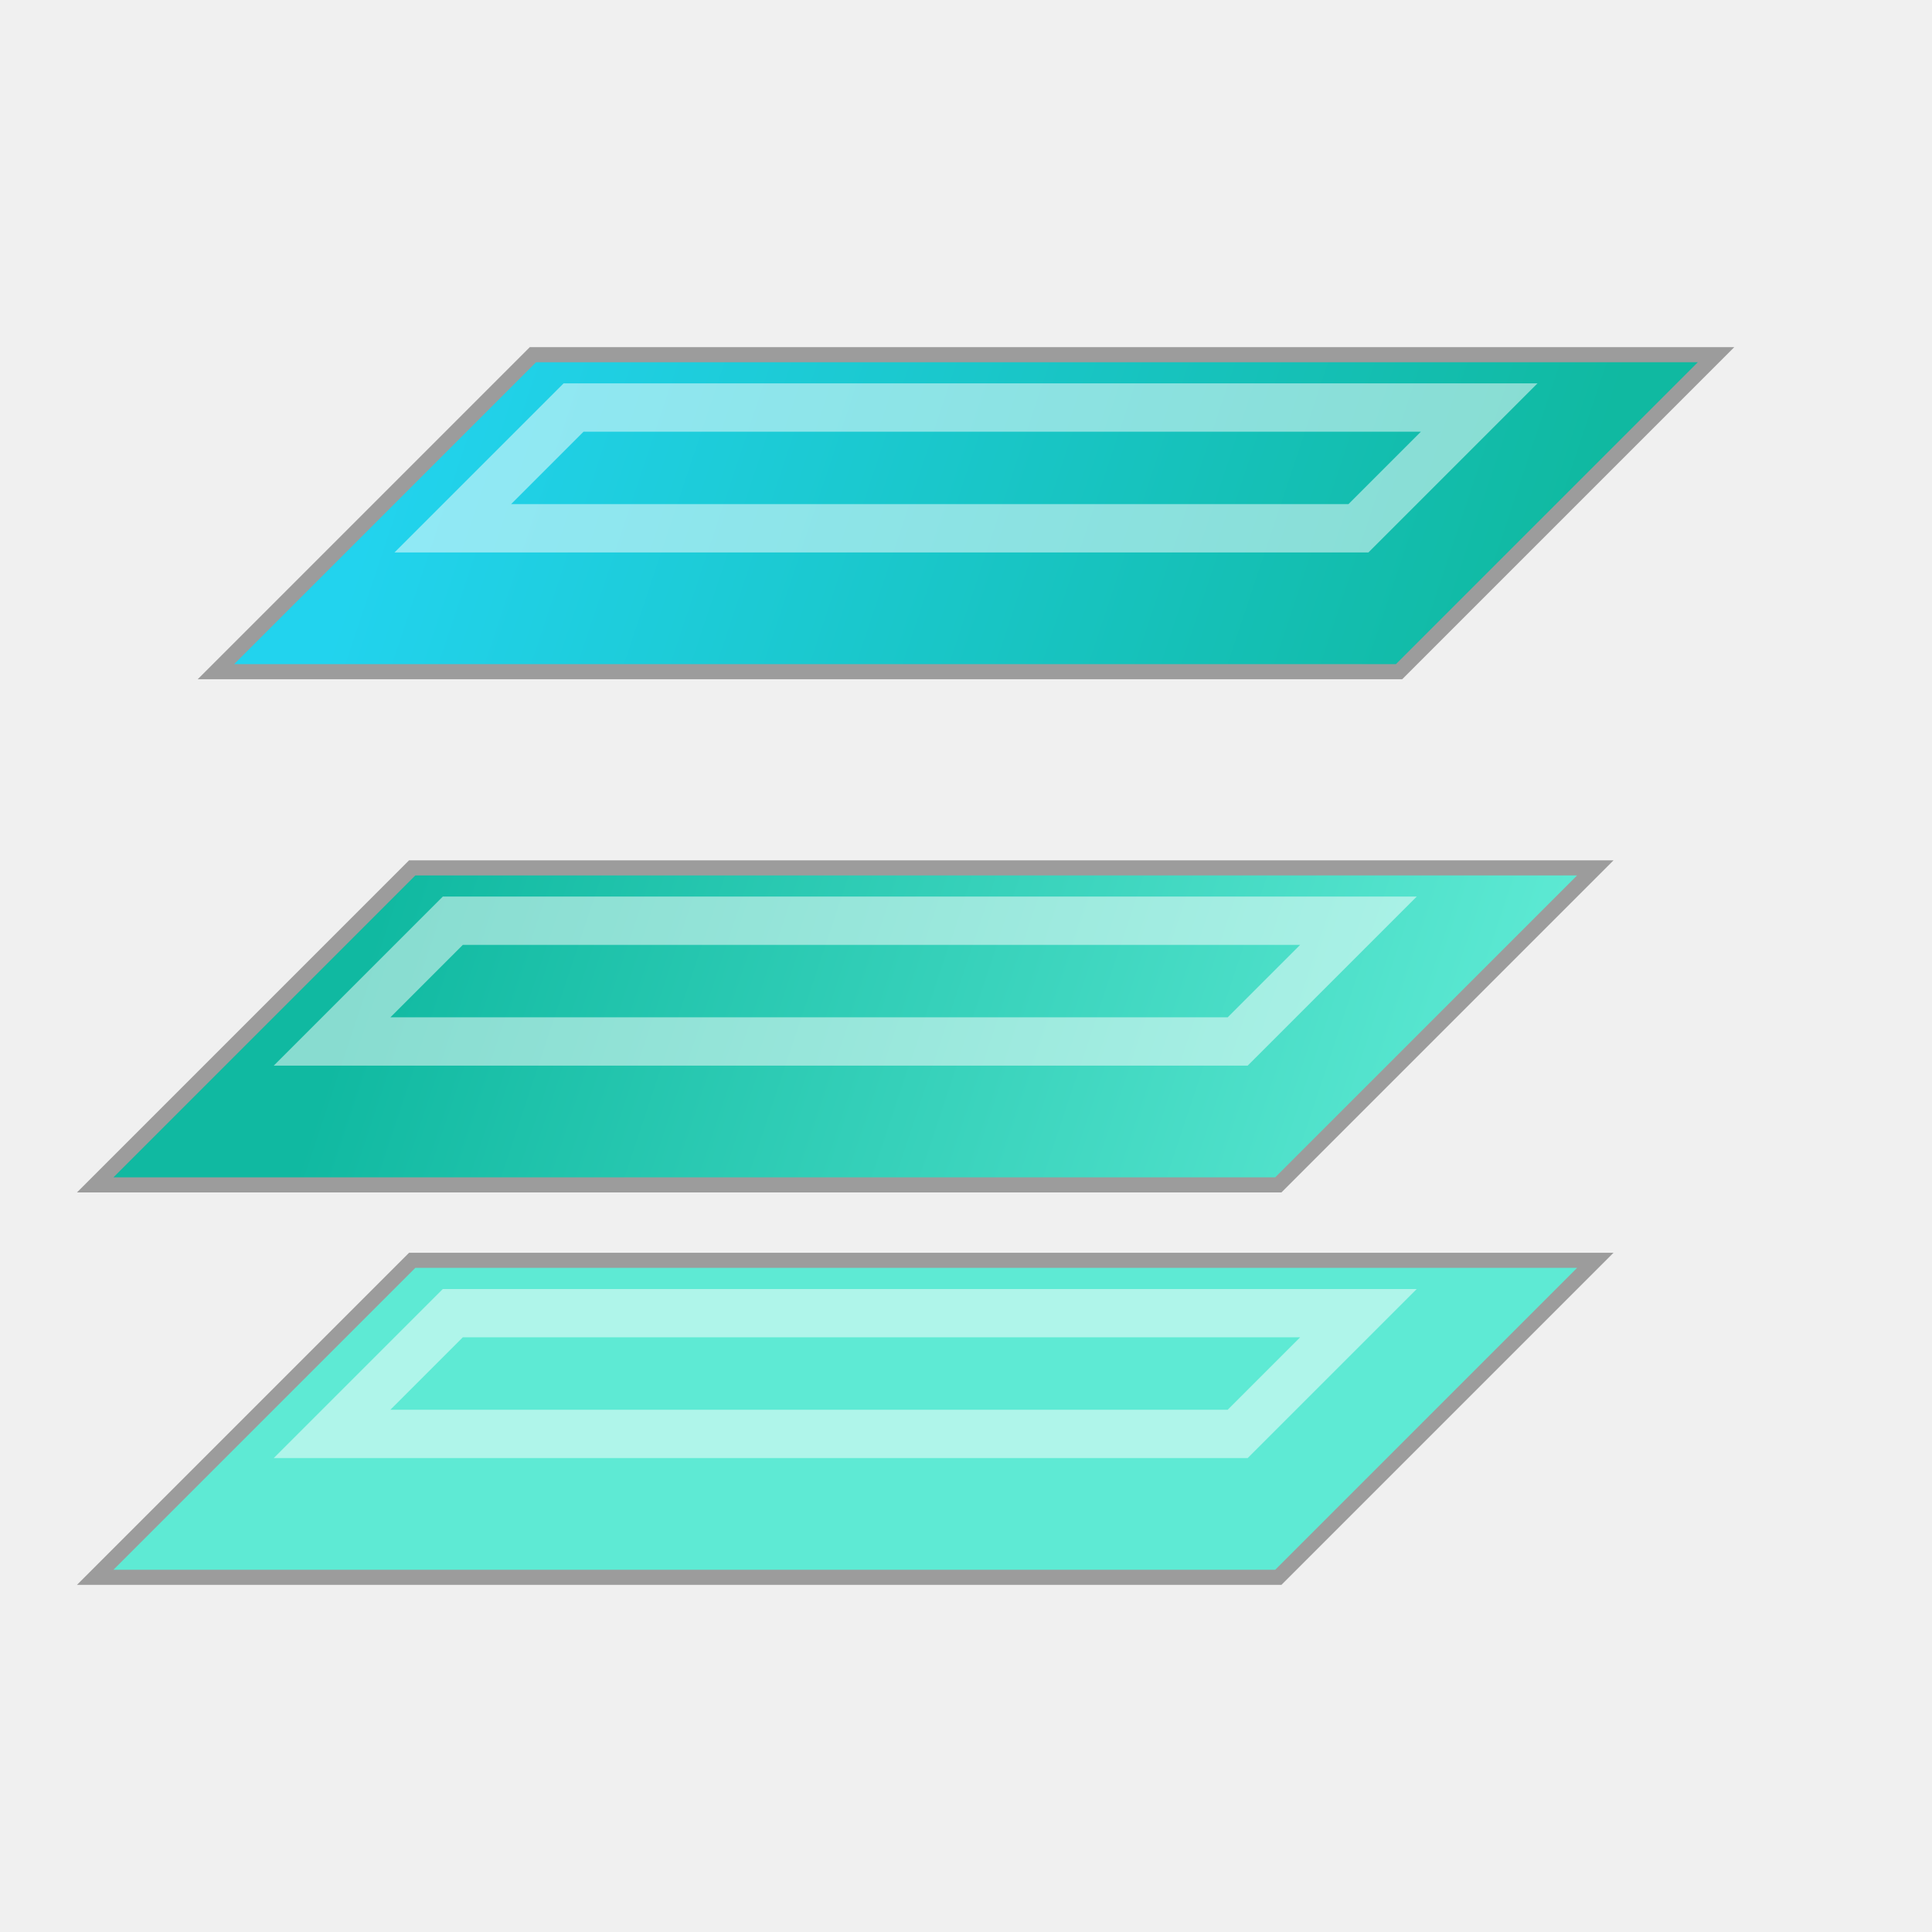
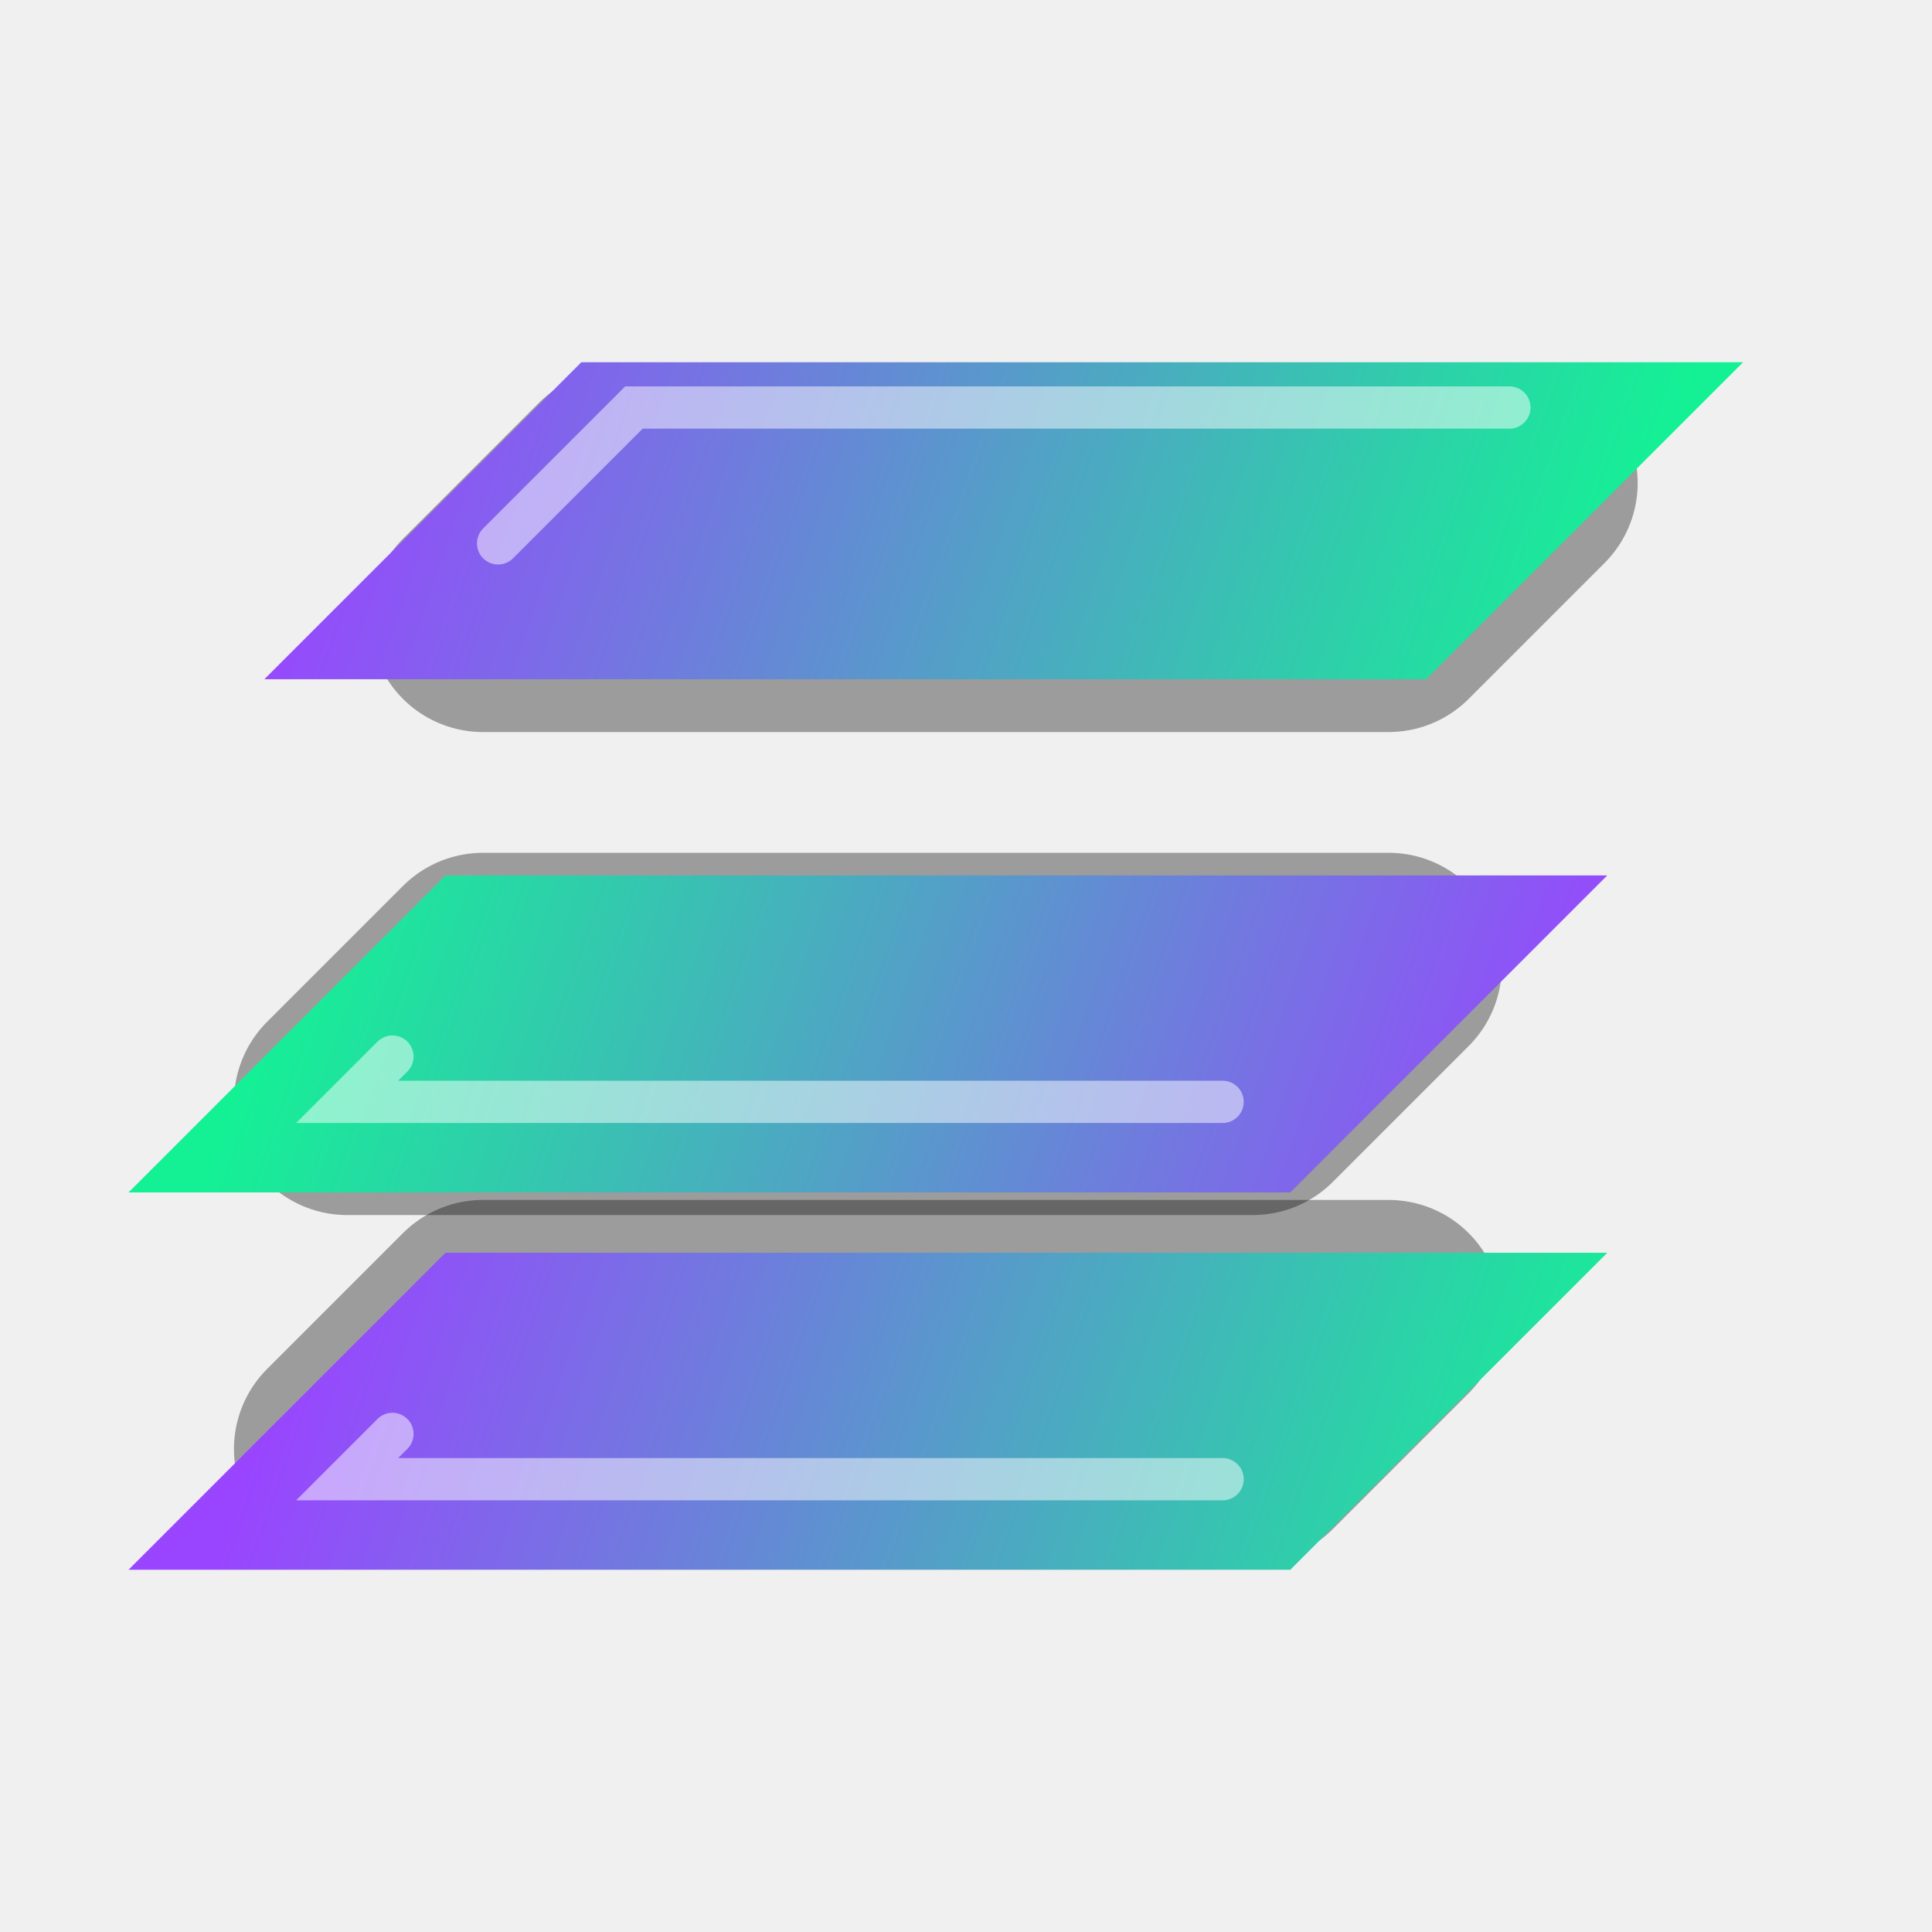
<svg xmlns="http://www.w3.org/2000/svg" viewBox="0 0 64 64">
  <defs>
-     <linearGradient id="solA" x1="14" y1="12" x2="50" y2="24" gradientUnits="userSpaceOnUse">
-       <stop offset="0" stop-color="#22D3EE" />
-       <stop offset="1" stop-color="#10B9A1" />
+     <linearGradient id="solA" x1="12" y1="10" x2="52" y2="24" gradientUnits="userSpaceOnUse">
+       <stop offset="0" stop-color="#9945FF" />
+       <stop offset="1" stop-color="#14F195" />
    </linearGradient>
-     <linearGradient id="solB" x1="14" y1="26" x2="50" y2="38" gradientUnits="userSpaceOnUse">
-       <stop offset="0" stop-color="#10B9A1" />
-       <stop offset="1" stop-color="#5EEAD4" />
+     <linearGradient id="solB" x1="12" y1="24" x2="52" y2="38" gradientUnits="userSpaceOnUse">
+       <stop offset="0" stop-color="#14F195" />
+       <stop offset="1" stop-color="#9945FF" />
    </linearGradient>
-     <linearGradient id="solC" x1="14" y1="40" x2="50" y2="52" gradientUnits="userSpaceOnUse">
-       <stop offset="0" stop-color="#5EEAD4" />
-       <stop offset="1" stop-color="#5EEAD4" />
+     <linearGradient id="solC" x1="12" y1="38" x2="52" y2="52" gradientUnits="userSpaceOnUse">
+       <stop offset="0" stop-color="#9945FF" />
+       <stop offset="1" stop-color="#14F195" />
    </linearGradient>
  </defs>
-   <g fill="none" stroke="#000" stroke-opacity=".35" stroke-width="7" stroke-linecap="round">
-     <path d="M15 19l4-4h30l-4 4z" />
-     <path d="M15 32l-4 4h30l4-4z" />
-     <path d="M15 45l-4 4h30l4-4z" />
+   <g fill="none" stroke="#000" stroke-opacity=".35" stroke-width="7.5" stroke-linecap="round" stroke-linejoin="round">
+     <path d="M16 20.5l4.5-4.5h30l-4.5 4.5z" />
+     <path d="M16 32l-4.5 4.5h30l4.5-4.5z" />
+     <path d="M16 43.5l-4.5 4.5h30l4.5-4.5z" />
  </g>
  <g stroke-linecap="round" stroke-width="6" fill="none">
-     <path d="M15 19l4-4h30l-4 4z" stroke="url(#solA)" />
-     <path d="M15 32l-4 4h30l4-4z" stroke="url(#solB)" />
-     <path d="M15 45l-4 4h30l4-4z" stroke="url(#solC)" />
+     <path d="M16 19.5l4.5-4.5h30l-4.5 4.5z" stroke="url(#solA)" />
+     <path d="M16 32l-4.5 4.5h30l4.5-4.5z" stroke="url(#solB)" />
+     <path d="M16 44.5l-4.5 4.5h30l4.5-4.5z" stroke="url(#solC)" />
  </g>
-   <g stroke-linecap="round" stroke-width="1.6" fill="none" opacity=".5">
-     <path d="M15 17.5l4-4h30l-4 4z" stroke="#FFFFFF" />
-     <path d="M15 30.5l-4 4h30l4-4z" stroke="#FFFFFF" />
-     <path d="M15 43.5l-4 4h30l4-4z" stroke="#FFFFFF" />
+   <g stroke-linecap="round" stroke-width="1.4" fill="none" opacity=".5">
+     <path d="M16.5 18l4.5-4.5h29" stroke="#FFFFFF" />
+     <path d="M13 35l-1.5 1.5h29" stroke="#FFFFFF" />
+     <path d="M13 47.5L11.5 49h29" stroke="#FFFFFF" />
  </g>
</svg>
